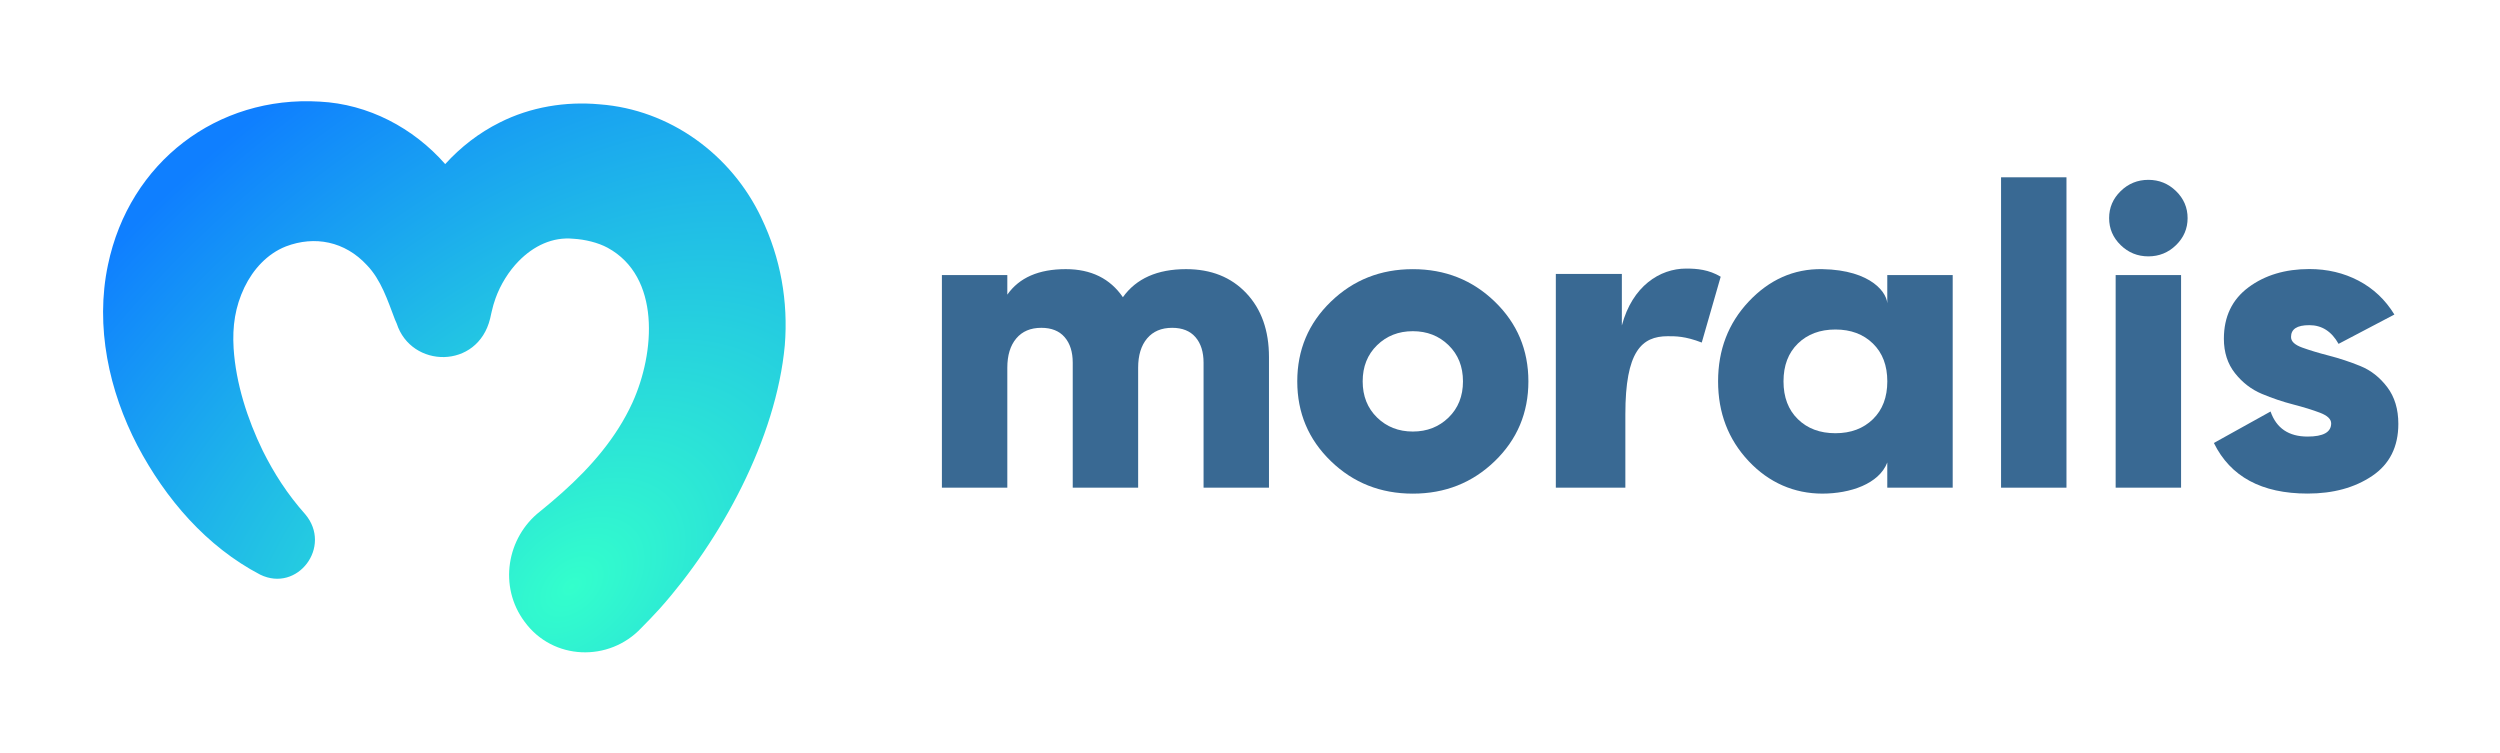
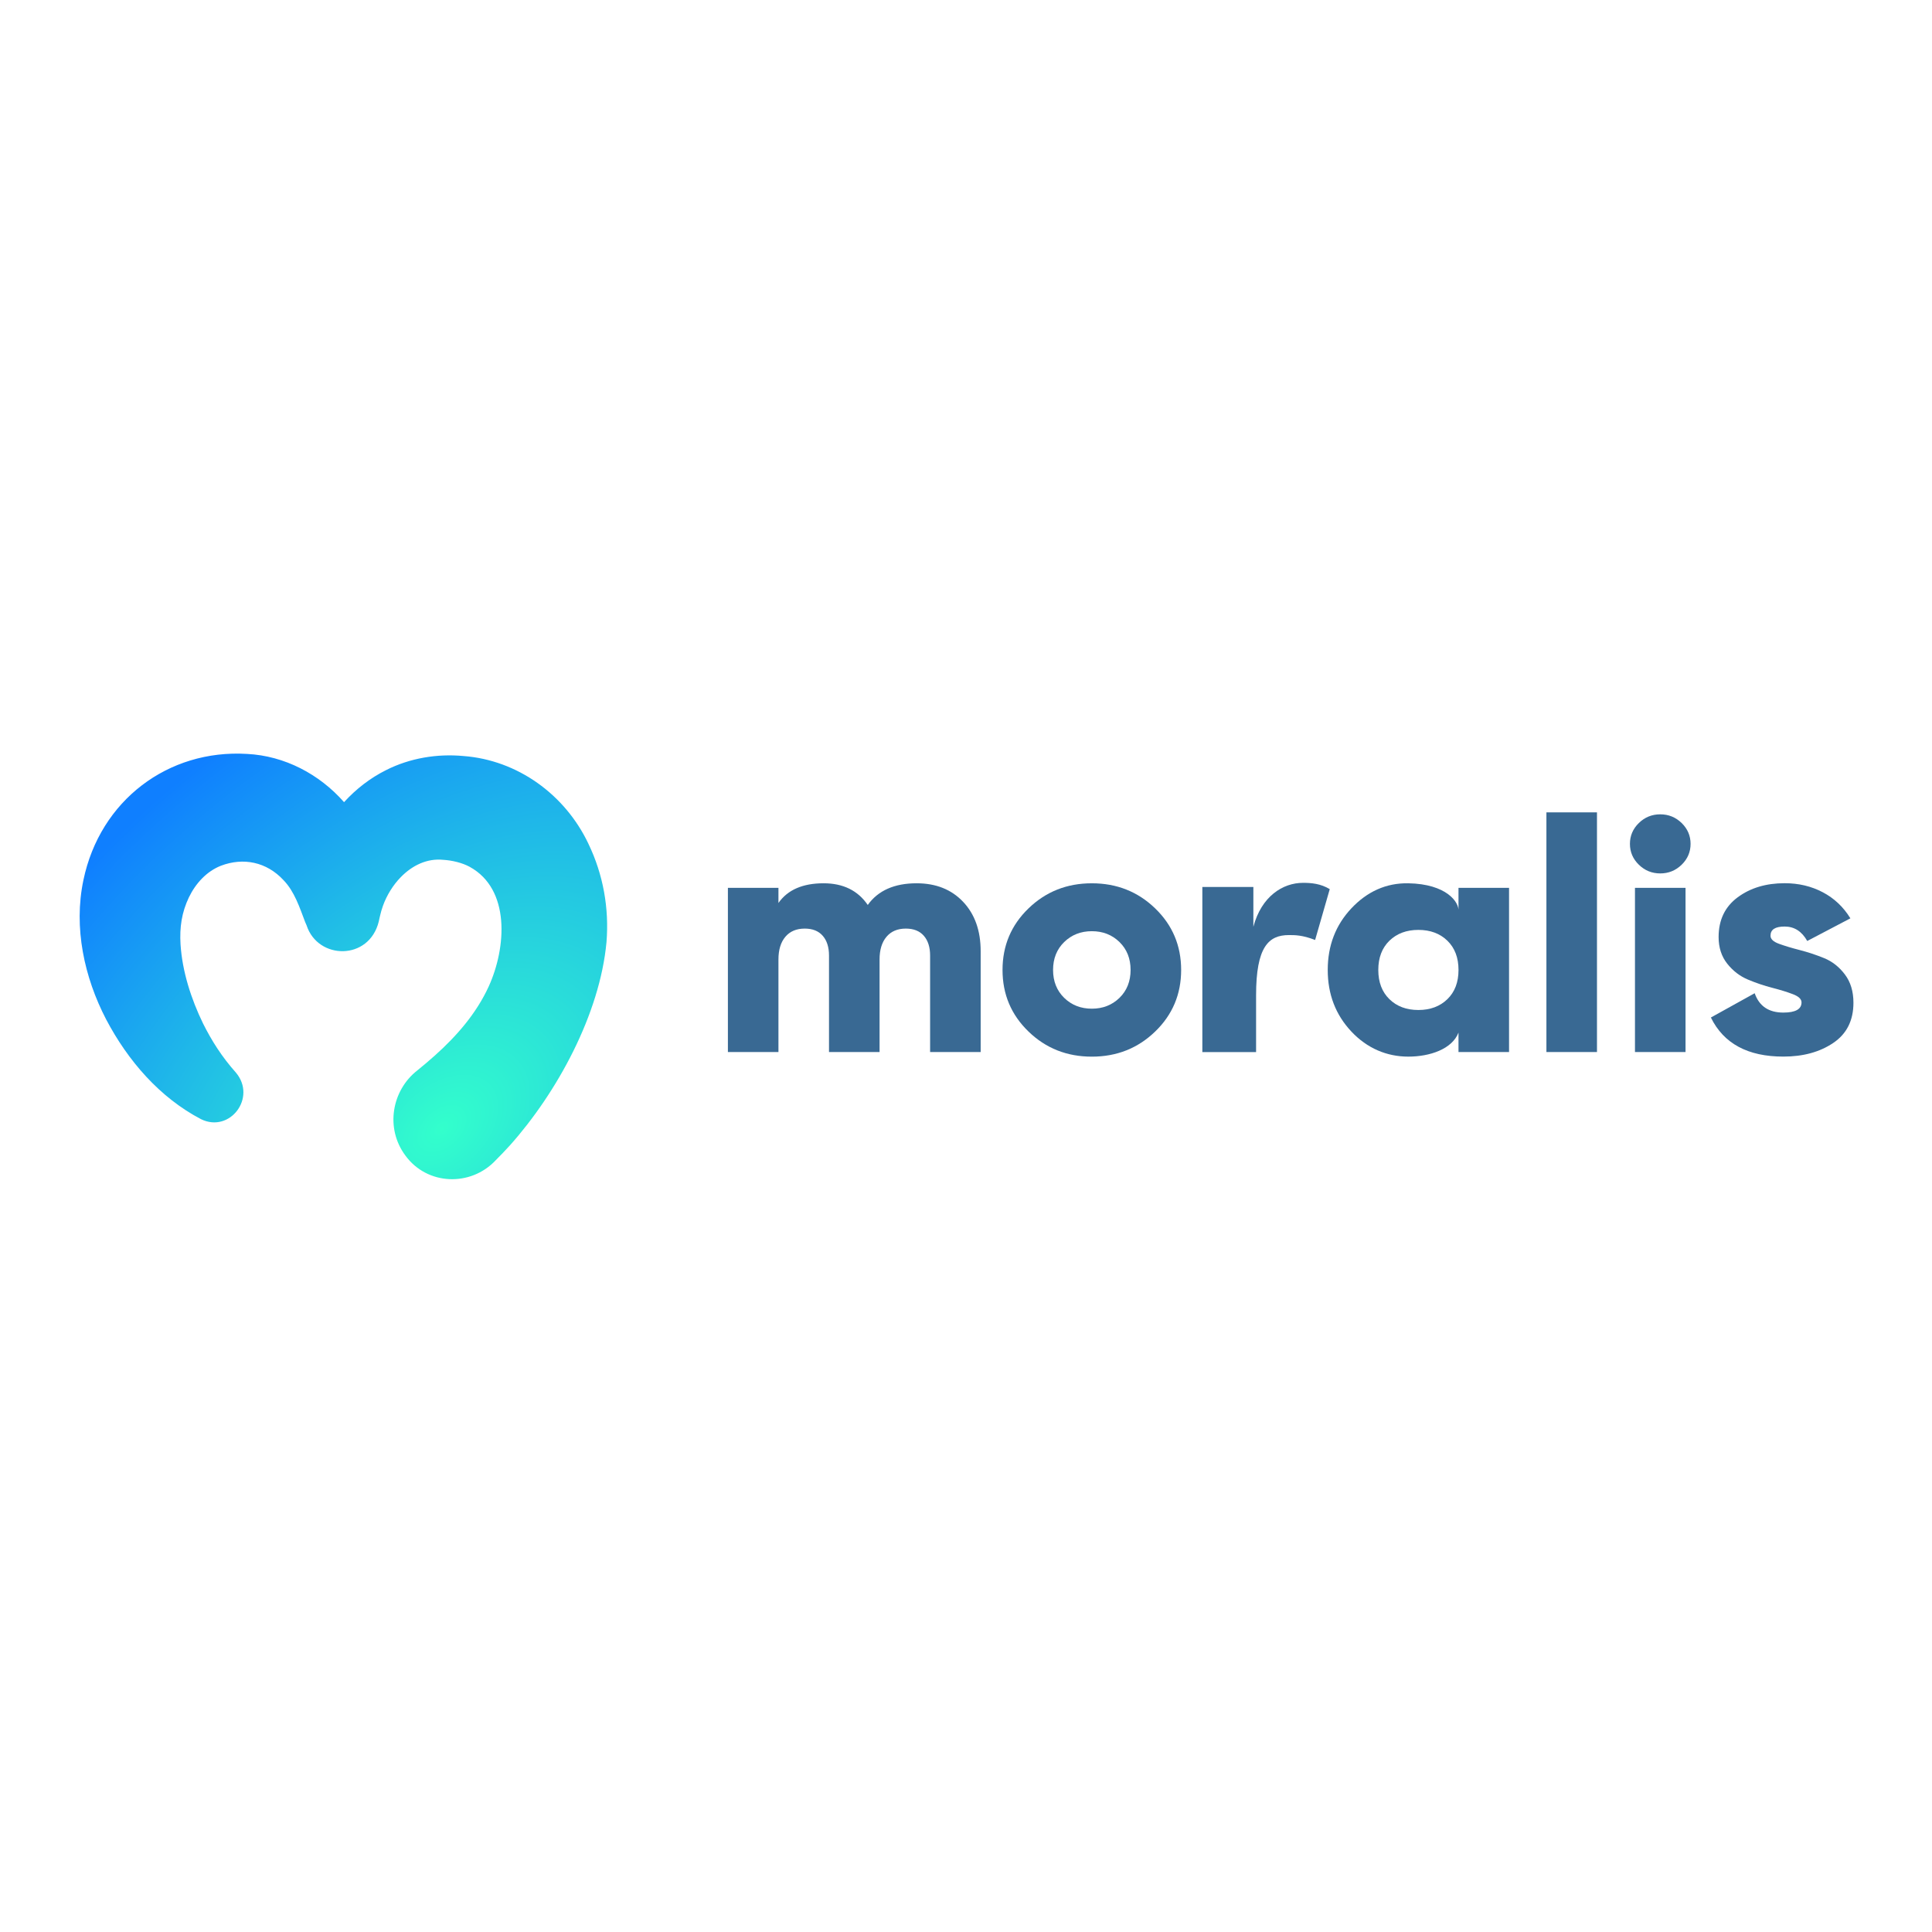
- <svg xmlns="http://www.w3.org/2000/svg" width="299" height="90" viewBox="0 0 299 90" fill="none">
-   <path d="M141.86 32.189C144.849 32.189 147.249 33.147 149.058 35.063C150.867 36.979 151.77 39.528 151.77 42.715V58.326H143.946V43.377C143.946 42.09 143.623 41.072 142.981 40.327C142.338 39.582 141.407 39.207 140.19 39.207C138.902 39.207 137.903 39.631 137.192 40.478C136.479 41.325 136.122 42.496 136.122 43.985V58.326H128.299V43.377C128.299 42.09 127.976 41.072 127.333 40.327C126.691 39.582 125.759 39.207 124.542 39.207C123.254 39.207 122.255 39.631 121.545 40.478C120.831 41.325 120.475 42.496 120.475 43.985V58.326H112.651V32.9H120.475V35.239C121.901 33.204 124.231 32.189 127.463 32.189C130.489 32.189 132.765 33.309 134.297 35.546C135.896 33.309 138.418 32.189 141.86 32.189V32.189Z" fill="#396993" />
-   <path d="M178.78 55.148C176.102 57.74 172.832 59.039 168.974 59.039C165.116 59.039 161.847 57.743 159.169 55.148C156.491 52.555 155.153 49.377 155.153 45.614C155.153 41.85 156.491 38.672 159.169 36.08C161.847 33.488 165.116 32.192 168.974 32.192C172.832 32.192 176.102 33.488 178.78 36.08C181.457 38.672 182.796 41.85 182.796 45.614C182.796 49.377 181.457 52.555 178.78 55.148ZM164.697 49.935C165.844 51.054 167.27 51.612 168.974 51.612C170.678 51.612 172.102 51.052 173.251 49.935C174.398 48.815 174.972 47.376 174.972 45.611C174.972 43.846 174.398 42.408 173.251 41.288C172.105 40.168 170.678 39.611 168.974 39.611C167.27 39.611 165.844 40.17 164.697 41.288C163.551 42.405 162.976 43.849 162.976 45.611C162.976 47.373 163.551 48.815 164.697 49.935Z" fill="#396993" />
-   <path d="M194.39 58.329H186.077V32.763H193.974V38.926C195.228 34.21 198.523 32.121 201.662 32.121C202.964 32.121 204.379 32.243 205.795 33.096L203.53 40.969C201.549 40.202 200.417 40.211 199.465 40.211C196.329 40.211 194.393 42.032 194.393 49.534V58.329H194.39Z" fill="#396993" />
-   <path d="M225.719 32.899H233.543V58.326H225.719V55.315C224.732 57.874 221.287 59.036 217.949 59.036C214.612 59.036 211.569 57.74 209.135 55.145C206.701 52.553 205.483 49.374 205.483 45.611C205.483 41.847 206.701 38.67 209.135 36.077C211.569 33.485 214.507 32.129 217.949 32.189C223.882 32.291 225.864 35.133 225.719 36.555V32.899ZM215.028 50.136C216.175 51.256 217.669 51.813 219.515 51.813C221.36 51.813 222.852 51.253 224.001 50.136C225.15 49.019 225.722 47.51 225.722 45.611C225.722 43.712 225.148 42.203 224.001 41.086C222.855 39.969 221.357 39.409 219.515 39.409C217.672 39.409 216.177 39.969 215.028 41.086C213.882 42.206 213.307 43.712 213.307 45.611C213.307 47.51 213.882 49.019 215.028 50.136Z" fill="#396993" />
-   <path d="M239.326 58.326V21.205H247.15V58.326H239.326Z" fill="#396993" />
-   <path d="M260.256 29.315C259.333 30.213 258.229 30.662 256.944 30.662C255.659 30.662 254.552 30.213 253.632 29.315C252.709 28.417 252.251 27.34 252.251 26.086C252.251 24.832 252.712 23.755 253.632 22.857C254.552 21.959 255.656 21.509 256.944 21.509C258.232 21.509 259.333 21.959 260.256 22.857C261.176 23.755 261.637 24.832 261.637 26.086C261.637 27.34 261.176 28.417 260.256 29.315ZM253.032 58.326V32.899H260.856V58.326H253.032Z" fill="#396993" />
-   <path d="M274.01 40.324C274.01 40.833 274.454 41.248 275.34 41.569C276.226 41.89 277.296 42.214 278.547 42.536C279.798 42.857 281.049 43.272 282.303 43.781C283.554 44.289 284.624 45.128 285.51 46.296C286.396 47.465 286.841 48.931 286.841 50.694C286.841 53.44 285.796 55.517 283.71 56.922C281.624 58.329 279.051 59.031 275.991 59.031C270.497 59.031 266.76 57.015 264.779 52.979L271.558 49.216C272.255 51.217 273.729 52.214 275.991 52.214C277.868 52.214 278.807 51.689 278.807 50.637C278.807 50.128 278.363 49.705 277.477 49.366C276.591 49.028 275.521 48.698 274.27 48.374C273.019 48.053 271.768 47.629 270.514 47.104C269.263 46.578 268.193 45.756 267.307 44.636C266.421 43.516 265.976 42.143 265.976 40.517C265.976 37.874 266.959 35.822 268.923 34.363C270.887 32.905 273.313 32.178 276.198 32.178C278.355 32.178 280.319 32.644 282.091 33.576C283.863 34.508 285.289 35.856 286.368 37.618L279.693 41.126C278.858 39.633 277.692 38.889 276.198 38.889C274.703 38.889 274.007 39.363 274.007 40.313L274.01 40.324Z" fill="#396993" />
-   <path d="M91.08 26.095C87.457 18.421 80.067 13.108 71.737 12.48C67.656 12.099 63.444 12.792 59.764 14.653C57.294 15.883 55.094 17.591 53.246 19.625C49.434 15.287 44.047 12.446 38.234 12.153C26.012 11.414 15.478 19.358 12.911 31.686C11.351 39.07 13.052 46.781 16.429 53.276C19.8 59.683 24.719 65.379 31.118 68.726C35.585 70.908 39.771 65.374 36.505 61.504C35.463 60.333 34.503 59.089 33.629 57.759C32.816 56.526 32.086 55.23 31.424 53.904C29.584 50.119 28.212 45.858 27.94 41.661C27.778 38.993 28.127 36.695 29.23 34.374C30.275 32.209 31.967 30.348 34.189 29.473C37.645 28.157 41.251 28.865 43.878 31.706C45.584 33.47 46.365 35.939 47.237 38.218C47.302 38.383 47.373 38.542 47.447 38.698C49.182 44.071 57.135 44.207 58.621 38.096C58.666 37.888 58.712 37.678 58.76 37.465C58.768 37.431 58.777 37.399 58.785 37.365C58.794 37.331 58.799 37.297 58.808 37.26C58.935 36.715 59.082 36.169 59.272 35.661C59.864 34.021 60.849 32.439 62.032 31.231C63.815 29.41 66.088 28.311 68.575 28.555C69.968 28.634 71.539 29.015 72.671 29.632C79.022 33.089 78.36 42.175 75.637 48.162C73.724 52.355 70.661 55.864 67.265 58.896C66.424 59.643 65.465 60.467 64.596 61.163C60.614 64.268 59.595 70.147 62.742 74.36C66.119 78.991 72.844 79.216 76.707 75.096C77.466 74.343 78.199 73.562 78.92 72.775C86.209 64.603 92.832 52.475 93.862 41.297C94.287 36.073 93.361 30.851 91.077 26.095H91.08Z" fill="url(#paint0_radial_793_4459)" />
+ <svg xmlns="http://www.w3.org/2000/svg" width="512px" height="512px" viewBox="0 0 512 154" version="1.1">
  <defs>
-     <radialGradient id="paint0_radial_793_4459" cx="0" cy="0" r="1" gradientUnits="userSpaceOnUse" gradientTransform="translate(68.5409 70.1613) rotate(-131.427) scale(67.7597 102.847)">
-       <stop stop-color="#33FFCC" />
-       <stop offset="1" stop-color="#0F7FFF" />
+     <radialGradient id="radial0" gradientUnits="userSpaceOnUse" cx="0" cy="0" fx="0" fy="0" r="1" gradientTransform="matrix(-76.77301,-86.93502,132.0491,-116.4416,117.3677,120.0538)">
+       <stop offset="0" style="stop-color:rgb(20%,100%,80%);stop-opacity:1;" />
+       <stop offset="1" style="stop-color:rgb(5.882%,49.804%,100%);stop-opacity:1;" />
    </radialGradient>
  </defs>
+   <g id="surface1">
+     <path style=" stroke:none;fill-rule:nonzero;fill:rgb(22.353%,41.176%,57.647%);fill-opacity:1;" d="M 242.918 55.078 C 248.035 55.078 252.145 56.719 255.242 59.996 C 258.34 63.273 259.887 67.637 259.887 73.09 L 259.887 99.801 L 246.488 99.801 L 246.488 74.223 C 246.488 72.02 245.938 70.277 244.836 69.004 C 243.734 67.73 242.141 67.086 240.059 67.086 C 237.852 67.086 236.141 67.812 234.926 69.262 C 233.703 70.711 233.094 72.715 233.094 75.266 L 233.094 99.801 L 219.695 99.801 L 219.695 74.223 C 219.695 72.02 219.145 70.277 218.043 69.004 C 216.941 67.73 215.348 67.086 213.262 67.086 C 211.059 67.086 209.348 67.812 208.129 69.262 C 206.906 70.711 206.297 72.715 206.297 75.266 L 206.297 99.801 L 192.902 99.801 L 192.902 56.293 L 206.297 56.293 L 206.297 60.297 C 208.738 56.816 212.73 55.078 218.266 55.078 C 223.445 55.078 227.344 56.996 229.965 60.824 C 232.703 56.996 237.023 55.078 242.918 55.078 Z M 242.918 55.078 " />
+     <path style=" stroke:none;fill-rule:nonzero;fill:rgb(22.353%,41.176%,57.647%);fill-opacity:1;" d="M 306.137 94.363 C 301.551 98.801 295.953 101.023 289.348 101.023 C 282.742 101.023 277.145 98.805 272.559 94.363 C 267.973 89.93 265.68 84.492 265.68 78.051 C 265.68 71.609 267.973 66.172 272.559 61.738 C 277.145 57.301 282.742 55.082 289.348 55.082 C 295.953 55.082 301.551 57.301 306.137 61.738 C 310.723 66.172 313.016 71.609 313.016 78.051 C 313.016 84.492 310.723 89.93 306.137 94.363 Z M 282.023 85.445 C 283.988 87.359 286.43 88.312 289.348 88.312 C 292.266 88.312 294.703 87.355 296.672 85.445 C 298.633 83.527 299.617 81.066 299.617 78.047 C 299.617 75.023 298.633 72.562 296.672 70.648 C 294.707 68.73 292.266 67.777 289.348 67.777 C 286.43 67.777 283.988 68.734 282.023 70.648 C 280.062 72.559 279.074 75.031 279.074 78.047 C 279.074 81.062 280.062 83.527 282.023 85.445 Z M 282.023 85.445 " />
+     <path style=" stroke:none;fill-rule:nonzero;fill:rgb(22.353%,41.176%,57.647%);fill-opacity:1;" d="M 332.867 99.809 L 318.633 99.809 L 318.633 56.062 L 332.156 56.062 L 332.156 66.605 C 334.305 58.535 339.945 54.961 345.32 54.961 C 347.551 54.961 349.973 55.172 352.398 56.629 L 348.52 70.102 C 345.129 68.789 343.188 68.805 341.559 68.805 C 336.188 68.805 332.875 71.922 332.875 84.758 L 332.875 99.809 Z M 332.867 99.809 " />
+     <path style=" stroke:none;fill-rule:nonzero;fill:rgb(22.353%,41.176%,57.647%);fill-opacity:1;" d="M 386.516 56.293 L 399.914 56.293 L 399.914 99.801 L 386.516 99.801 L 386.516 94.652 C 384.824 99.027 378.926 101.016 373.211 101.016 C 367.496 101.016 362.285 98.801 358.117 94.359 C 353.949 89.922 351.863 84.484 351.863 78.047 C 351.863 71.605 353.949 66.168 358.117 61.73 C 362.285 57.297 367.316 54.977 373.211 55.078 C 383.371 55.254 386.766 60.117 386.516 62.551 Z M 368.207 85.789 C 370.172 87.707 372.73 88.66 375.891 88.66 C 379.051 88.66 381.605 87.699 383.574 85.789 C 385.543 83.879 386.52 81.293 386.52 78.047 C 386.52 74.797 385.539 72.215 383.574 70.301 C 381.609 68.391 379.047 67.434 375.891 67.434 C 372.734 67.434 370.176 68.391 368.207 70.301 C 366.246 72.219 365.262 74.797 365.262 78.047 C 365.262 81.293 366.246 83.879 368.207 85.789 Z M 368.207 85.789 " />
+     <path style=" stroke:none;fill-rule:nonzero;fill:rgb(22.353%,41.176%,57.647%);fill-opacity:1;" d="M 409.816 99.801 L 409.816 36.285 L 423.215 36.285 L 423.215 99.801 Z M 409.816 99.801 " />
+     <path style=" stroke:none;fill-rule:nonzero;fill:rgb(22.353%,41.176%,57.647%);fill-opacity:1;" d="M 445.656 50.16 C 444.074 51.699 442.184 52.465 439.984 52.465 C 437.785 52.465 435.887 51.699 434.312 50.16 C 432.734 48.625 431.949 46.781 431.949 44.637 C 431.949 42.492 432.738 40.648 434.312 39.109 C 435.887 37.574 437.777 36.805 439.984 36.805 C 442.191 36.805 444.074 37.574 445.656 39.109 C 447.23 40.648 448.02 42.492 448.02 44.637 C 448.02 46.781 447.23 48.625 445.656 50.16 Z M 433.285 99.801 L 433.285 56.293 L 446.684 56.293 L 446.684 99.801 Z M 433.285 99.801 " />
+     <path style=" stroke:none;fill-rule:nonzero;fill:rgb(22.353%,41.176%,57.647%);fill-opacity:1;" d="M 469.207 69 C 469.207 69.871 469.969 70.578 471.484 71.129 C 473.004 71.68 474.836 72.234 476.977 72.781 C 479.117 73.332 481.262 74.043 483.41 74.914 C 485.551 75.785 487.383 77.219 488.898 79.219 C 490.418 81.219 491.18 83.727 491.18 86.742 C 491.18 91.441 489.391 94.996 485.816 97.398 C 482.246 99.809 477.84 101.008 472.602 101.008 C 463.191 101.008 456.793 97.559 453.402 90.652 L 465.008 84.215 C 466.203 87.637 468.727 89.344 472.602 89.344 C 475.812 89.344 477.422 88.445 477.422 86.645 C 477.422 85.773 476.66 85.051 475.145 84.473 C 473.629 83.891 471.797 83.328 469.652 82.773 C 467.512 82.223 465.367 81.5 463.223 80.598 C 461.078 79.699 459.246 78.293 457.73 76.379 C 456.211 74.461 455.449 72.113 455.449 69.328 C 455.449 64.805 457.133 61.293 460.496 58.801 C 463.859 56.305 468.016 55.059 472.953 55.059 C 476.648 55.059 480.012 55.855 483.047 57.453 C 486.078 59.047 488.523 61.352 490.371 64.367 L 478.938 70.371 C 477.508 67.816 475.512 66.543 472.953 66.543 C 470.395 66.543 469.203 67.355 469.203 68.98 Z M 469.207 69 " />
+     <path style=" stroke:none;fill-rule:nonzero;fill:url(#radial0);" d="M 155.961 44.652 C 149.758 31.52 137.105 22.43 122.84 21.355 C 115.852 20.703 108.641 21.891 102.34 25.074 C 98.109 27.18 94.344 30.102 91.176 33.582 C 84.648 26.156 75.426 21.297 65.469 20.797 C 44.543 19.531 26.504 33.125 22.109 54.219 C 19.438 66.852 22.352 80.047 28.133 91.16 C 33.906 102.125 42.328 111.871 53.285 117.598 C 60.934 121.332 68.102 111.859 62.508 105.238 C 60.727 103.238 59.082 101.109 57.586 98.832 C 56.195 96.723 54.945 94.504 53.809 92.234 C 50.66 85.758 48.309 78.469 47.844 71.285 C 47.566 66.723 48.164 62.789 50.055 58.816 C 51.844 55.113 54.738 51.93 58.543 50.43 C 64.461 48.18 70.637 49.391 75.137 54.254 C 78.059 57.27 79.395 61.496 80.887 65.395 C 81 65.676 81.121 65.949 81.246 66.215 C 84.219 75.41 97.836 75.645 100.383 65.188 C 100.457 64.832 100.535 64.473 100.617 64.105 C 100.633 64.047 100.648 63.996 100.664 63.938 C 100.676 63.879 100.688 63.82 100.699 63.758 C 100.918 62.824 101.172 61.891 101.496 61.02 C 102.508 58.215 104.195 55.508 106.223 53.441 C 109.273 50.324 113.168 48.441 117.426 48.859 C 119.812 48.996 122.5 49.648 124.441 50.703 C 135.316 56.621 134.184 72.168 129.52 82.41 C 126.242 89.586 121 95.59 115.184 100.777 C 113.742 102.055 112.102 103.465 110.613 104.656 C 103.793 109.969 102.047 120.027 107.438 127.238 C 113.219 135.164 124.734 135.547 131.352 128.496 C 132.648 127.211 133.906 125.871 135.141 124.527 C 147.621 110.543 158.961 89.789 160.727 70.664 C 161.453 61.723 159.867 52.789 155.957 44.652 Z M 155.961 44.652 " />
+   </g>
</svg>
